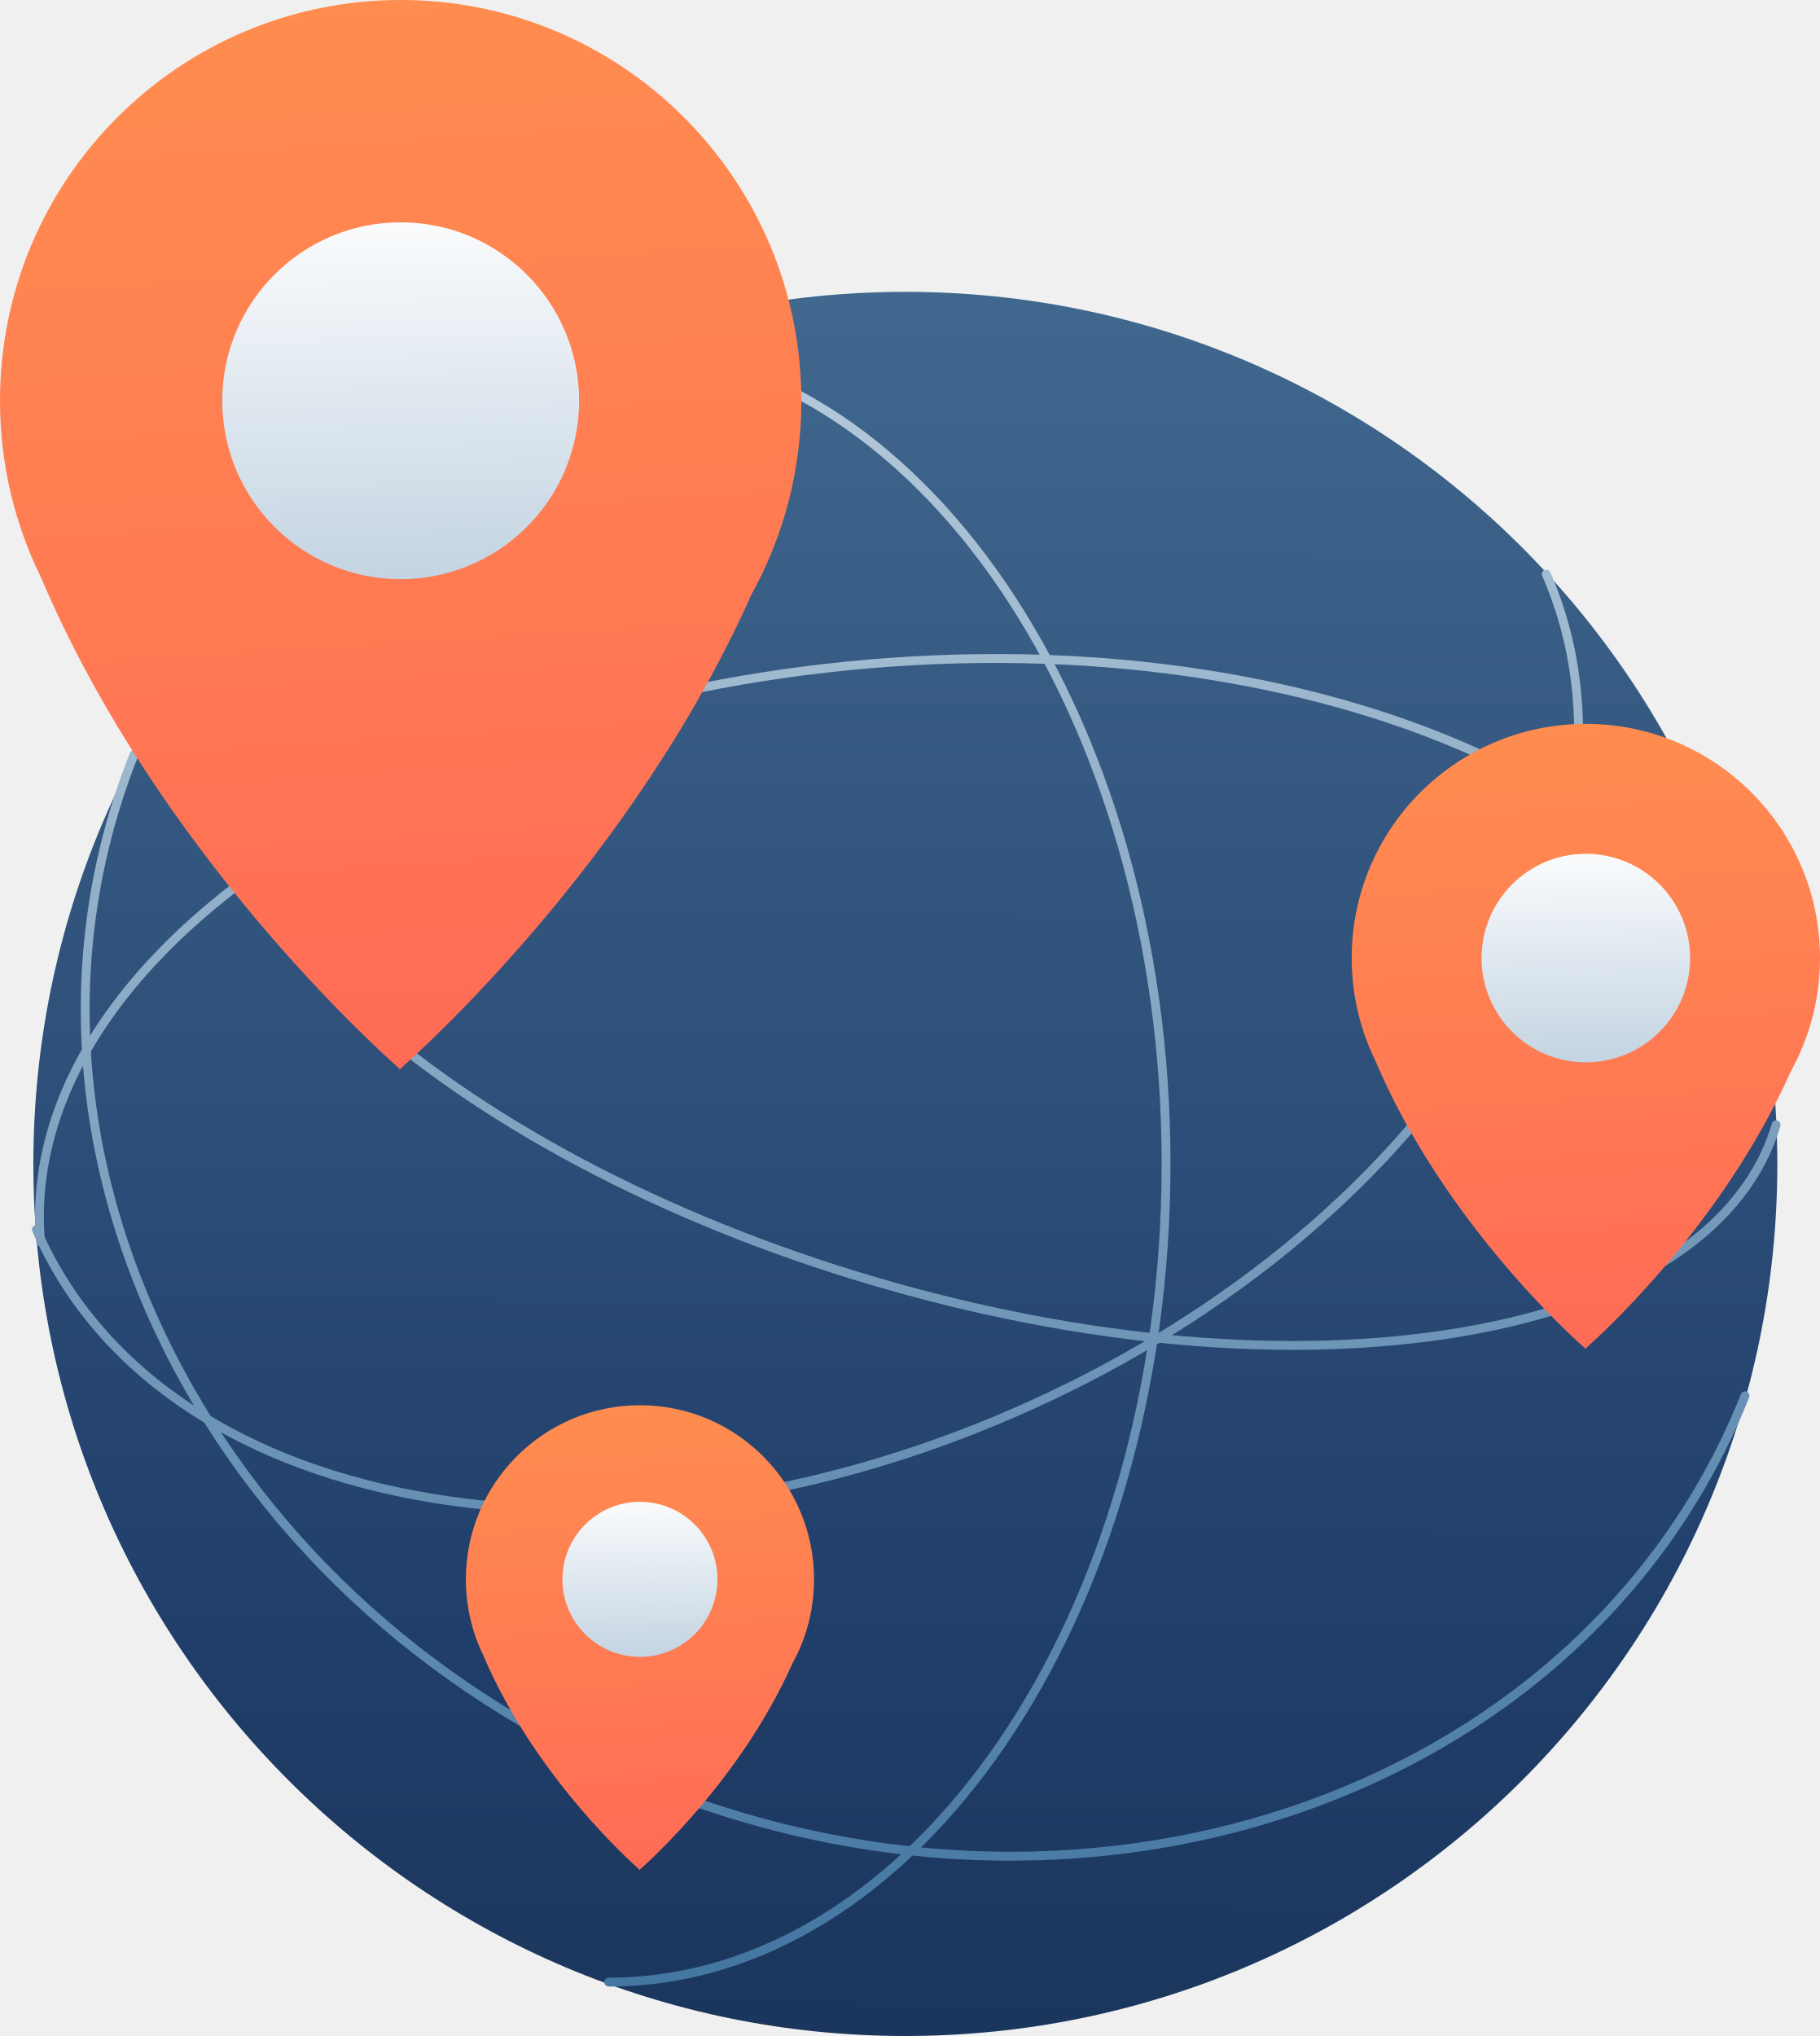
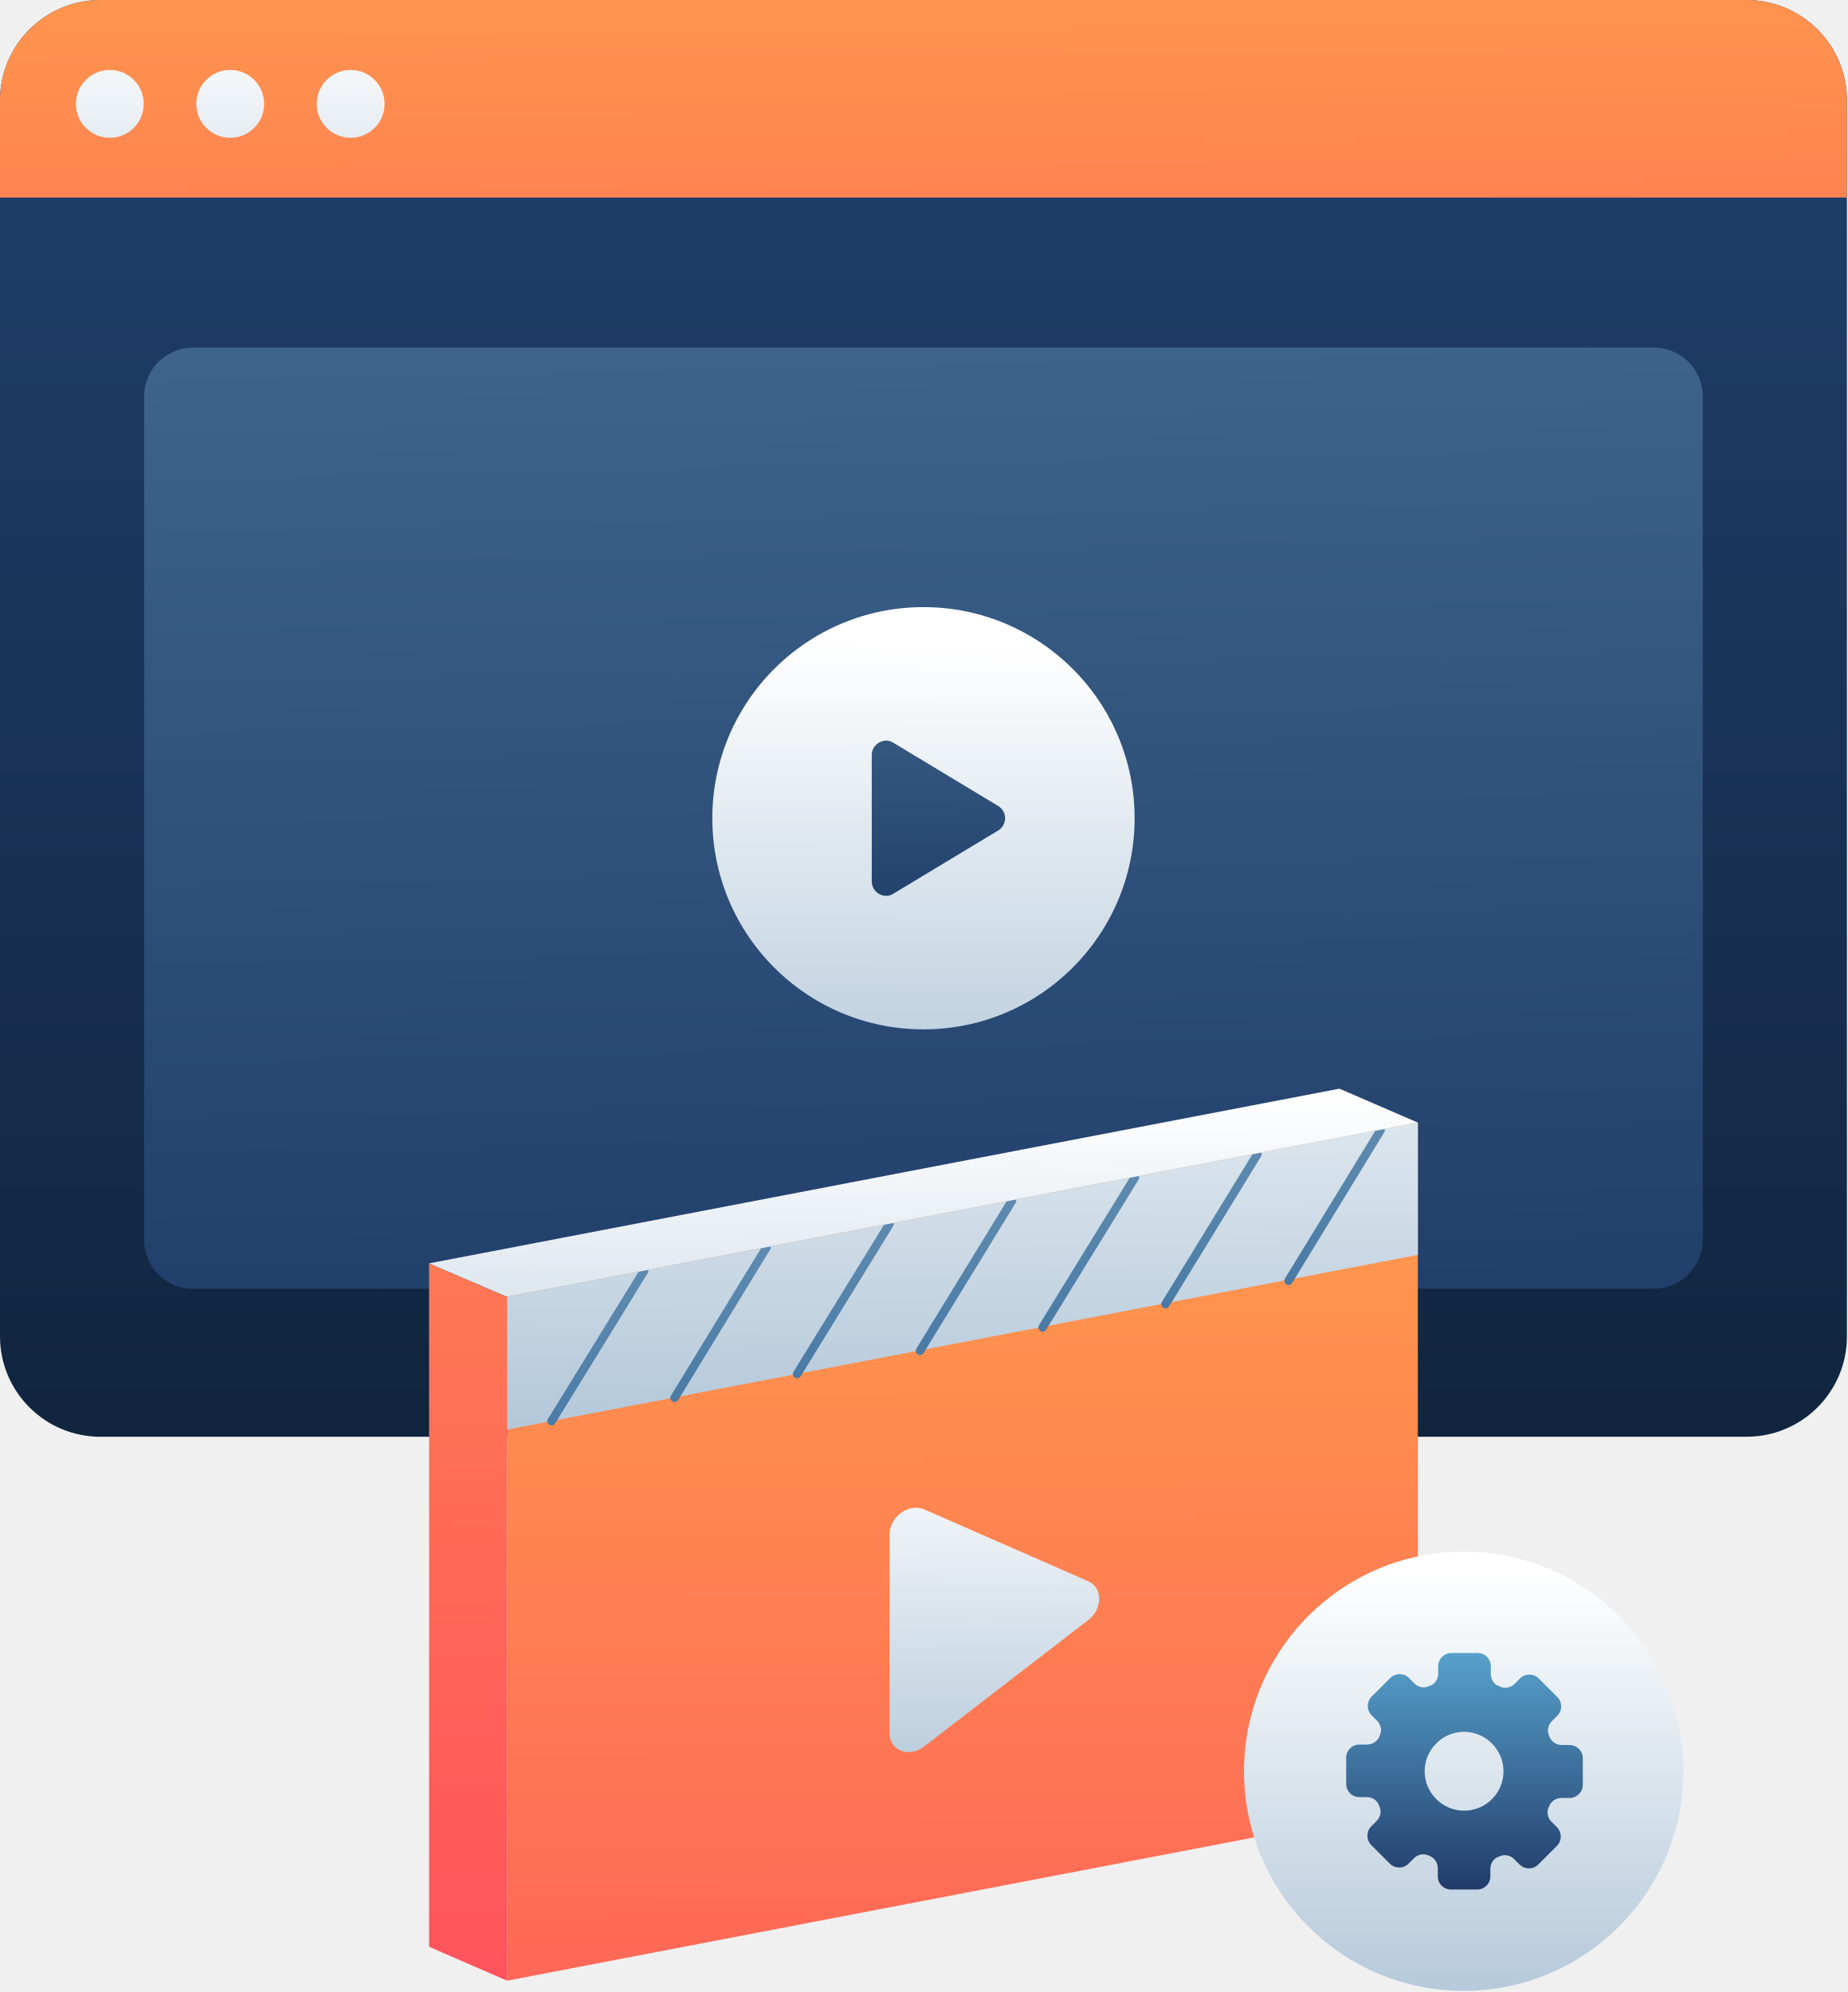
- <svg xmlns="http://www.w3.org/2000/svg" width="894" height="1000" viewBox="0 0 894 1000" fill="none">
-   <g clip-path="url(#clip0_7066_155)">
-     <path d="M873.04 571.66C873.04 808.217 681.261 999.996 444.704 999.996C208.147 999.996 16.388 808.217 16.388 571.66C16.388 335.103 208.147 143.344 444.704 143.344C681.261 143.344 873.04 335.123 873.04 571.68V571.66Z" fill="url(#paint0_linear_7066_155)" />
-     <path d="M299.001 975.672C297.803 975.672 296.828 974.697 296.828 973.499C296.828 972.301 297.803 971.326 299.001 971.326C448.765 971.326 570.608 792.035 570.608 571.684C570.608 351.332 448.765 172.041 299.001 172.041C297.803 172.041 296.828 171.066 296.828 169.868C296.828 168.67 297.803 167.695 299.001 167.695C451.162 167.695 574.953 348.936 574.953 571.704C574.953 794.472 451.162 975.713 299.001 975.713V975.672Z" fill="url(#paint1_linear_7066_155)" />
-     <path d="M281.07 743.502C254.325 743.502 228.231 741.167 203.172 736.476C111.81 719.296 45.305 672.529 15.88 604.744C15.393 603.647 15.9 602.368 17.017 601.881C18.114 601.414 19.393 601.901 19.881 603.018C48.696 669.422 114.085 715.295 203.984 732.191C294.188 749.147 398.201 734.892 496.852 692.064C595.504 649.237 676.955 582.995 726.18 505.524C775.241 428.316 786.37 349.22 757.554 282.837C757.067 281.74 757.574 280.461 758.691 279.973C759.788 279.506 761.067 279.994 761.555 281.111C790.959 348.875 779.709 429.393 729.855 507.859C680.164 586.061 598.042 652.892 498.599 696.044C426.529 727.338 351.555 743.482 281.09 743.482L281.07 743.502Z" fill="url(#paint2_linear_7066_155)" />
-     <path d="M19.942 612.111C18.825 612.111 17.87 611.259 17.769 610.121C12.062 543.352 51.925 476.684 130.006 422.444C207.436 368.65 312.789 333.661 426.631 323.934C540.188 314.227 649.176 330.96 733.531 371.067C818.272 411.356 868.106 470.409 873.832 537.361C873.934 538.559 873.04 539.615 871.842 539.717C870.644 539.818 869.588 538.925 869.487 537.727C857.912 402.36 659.39 308.379 426.976 328.26C313.886 337.926 209.284 372.63 132.463 425.997C55.723 479.324 16.51 544.57 22.074 609.736C22.175 610.934 21.282 611.99 20.084 612.091C20.023 612.091 19.962 612.091 19.901 612.091L19.942 612.111Z" fill="url(#paint3_linear_7066_155)" />
-     <path d="M496.304 913.897C438.754 913.897 379.315 902.992 321.42 879.923C215.255 837.644 129.985 761.35 81.33 665.034C32.633 568.636 26.419 463.771 63.845 369.749C64.292 368.632 65.551 368.084 66.668 368.531C67.785 368.977 68.333 370.236 67.886 371.353C30.928 464.217 37.06 567.804 85.208 663.064C133.397 758.406 217.854 833.988 323.044 875.861C540.086 962.268 778.775 876.552 855.15 684.772C855.597 683.655 856.856 683.107 857.972 683.554C859.089 684.001 859.638 685.26 859.191 686.376C802.352 829.155 656.689 913.876 496.345 913.876L496.304 913.897Z" fill="url(#paint4_linear_7066_155)" />
-     <path d="M635.143 662.984C570.445 662.984 499.452 652.221 428.336 631.244C324.608 600.641 232.942 551.904 170.214 494.029C107.099 435.788 80.761 375.172 96.052 323.328C96.397 322.171 97.596 321.521 98.753 321.866C99.91 322.211 100.56 323.409 100.215 324.567C85.411 374.725 111.323 433.778 173.158 490.841C235.399 548.269 326.456 596.641 429.555 627.081C532.654 657.501 635.387 666.314 718.829 651.876C801.742 637.539 855.556 602.002 870.36 551.843C870.705 550.686 871.903 550.036 873.06 550.381C874.218 550.726 874.868 551.924 874.523 553.082C859.231 604.926 804.199 641.539 719.56 656.161C693.12 660.73 664.771 662.984 635.103 663.004L635.143 662.984Z" fill="url(#paint5_linear_7066_155)" />
-     <path d="M194.399 331.917C260.659 331.917 314.373 278.203 314.373 211.943C314.373 145.683 260.659 91.969 194.399 91.969C128.139 91.969 74.425 145.683 74.425 211.943C74.425 278.203 128.139 331.917 194.399 331.917Z" fill="url(#paint6_linear_7066_155)" />
-     <path d="M393.632 196.816C393.632 88.133 305.519 0 196.816 0C88.112 0 0 88.133 0 196.816C0 227.906 7.229 257.311 20.063 283.466C77.37 418.548 186.175 516.043 196.085 524.754V525.384C196.085 525.384 196.207 525.282 196.45 525.059C196.694 525.262 196.816 525.384 196.816 525.384V524.754C206.523 516.225 310.962 422.61 369.141 291.954C384.737 263.748 393.632 231.338 393.632 196.816ZM196.816 109.191C245.228 109.191 284.461 148.424 284.461 196.816C284.461 245.208 245.228 284.461 196.816 284.461C148.404 284.461 109.171 245.228 109.171 196.816C109.171 148.404 148.404 109.191 196.816 109.191Z" fill="url(#paint7_linear_7066_155)" />
-     <path d="M777.577 549.512C816.292 549.512 847.677 518.128 847.677 479.412C847.677 440.697 816.292 409.312 777.577 409.312C738.862 409.312 707.477 440.697 707.477 479.412C707.477 518.128 738.862 549.512 777.577 549.512Z" fill="url(#paint8_linear_7066_155)" />
-     <path d="M893.997 470.558C893.997 407.038 842.499 355.539 778.978 355.539C715.458 355.539 663.959 407.038 663.959 470.558C663.959 488.733 668.183 505.913 675.676 521.184C709.162 600.117 772.744 657.099 778.531 662.196V662.561C778.531 662.561 778.613 662.5 778.755 662.378C778.897 662.5 778.978 662.561 778.978 662.561V662.196C784.644 657.22 845.687 602.513 879.681 526.159C888.799 509.69 893.997 490.723 893.997 470.558ZM778.978 419.344C807.266 419.344 830.192 442.27 830.192 470.558C830.192 498.846 807.266 521.773 778.978 521.773C750.69 521.773 727.764 498.846 727.764 470.558C727.764 442.27 750.69 419.344 778.978 419.344Z" fill="url(#paint9_linear_7066_155)" />
-     <path d="M313.297 834.413C342.086 834.413 365.425 811.074 365.425 782.284C365.425 753.495 342.086 730.156 313.297 730.156C284.507 730.156 261.168 753.495 261.168 782.284C261.168 811.074 284.507 834.413 313.297 834.413Z" fill="url(#paint10_linear_7066_155)" />
-     <path d="M399.866 775.708C399.866 728.494 361.587 690.195 314.353 690.195C267.119 690.195 228.84 728.494 228.84 775.708C228.84 789.212 231.987 802.006 237.552 813.358C262.448 872.045 309.723 914.405 314.028 918.203V918.487C314.028 918.487 314.089 918.446 314.19 918.345C314.292 918.426 314.353 918.487 314.353 918.487V918.203C318.577 914.507 363.963 873.832 389.225 817.053C396.007 804.808 399.866 790.715 399.866 775.729V775.708ZM314.353 737.633C335.391 737.633 352.429 754.69 352.429 775.708C352.429 796.726 335.371 813.784 314.353 813.784C293.335 813.784 276.277 796.726 276.277 775.708C276.277 754.69 293.335 737.633 314.353 737.633Z" fill="url(#paint11_linear_7066_155)" />
+ <svg xmlns="http://www.w3.org/2000/svg" width="879" height="948" viewBox="0 0 879 948" fill="none">
+   <g clip-path="url(#clip0_7837_106)">
+     <path d="M831.044 683.76H47.817C21.386 683.76 0 662.374 0 635.943V47.817C0 21.386 21.386 0 47.817 0H831.044C857.474 0 878.861 21.386 878.861 47.817V635.943C878.861 662.374 857.474 683.76 831.044 683.76Z" fill="url(#paint0_linear_7837_106)" />
+     <path d="M787.06 613.35H91.8C78.887 613.35 68.598 602.858 68.598 590.147V188.648C68.598 175.735 79.089 165.445 91.8 165.445H787.06C799.973 165.445 810.263 175.937 810.263 188.648V589.946C810.263 602.858 799.771 613.35 787.06 613.35Z" fill="url(#paint1_linear_7837_106)" />
+     <path d="M878.861 94.019V47.817C878.861 21.386 857.474 0 831.044 0H47.817C21.386 0 0 21.386 0 47.817V94.019H878.861Z" fill="url(#paint2_linear_7837_106)" />
+     <path d="M52.256 65.578C61.174 65.578 68.397 58.355 68.397 49.438C68.397 40.52 61.174 33.297 52.256 33.297C43.338 33.297 36.115 40.52 36.115 49.438C36.115 58.355 43.338 65.578 52.256 65.578Z" fill="url(#paint3_linear_7837_106)" />
+     <path d="M109.555 65.578C118.472 65.578 125.695 58.355 125.695 49.438C125.695 40.52 118.472 33.297 109.555 33.297C100.637 33.297 93.414 40.52 93.414 49.438C93.414 58.355 100.637 65.578 109.555 65.578Z" fill="url(#paint4_linear_7837_106)" />
+     <path d="M166.854 65.578C175.771 65.578 182.994 58.355 182.994 49.438C182.994 40.52 175.771 33.297 166.854 33.297C157.936 33.297 150.713 40.52 150.713 49.438C150.713 58.355 157.936 65.578 166.854 65.578Z" fill="url(#paint5_linear_7837_106)" />
+     <path d="M439.431 489.881C494.915 489.881 539.907 444.909 539.907 389.406C539.907 333.902 494.915 288.93 439.431 288.93C383.947 288.93 338.955 333.922 338.955 389.406C338.955 444.889 383.947 489.881 439.431 489.881Z" fill="url(#paint6_linear_7837_106)" />
+     <path d="M414.816 359.335V419.459C414.816 424.705 420.667 428.135 425.106 425.31L474.94 395.248C479.379 392.625 479.379 386.169 474.94 383.546L425.106 353.484C420.667 350.659 414.816 354.089 414.816 359.335Z" fill="url(#paint7_linear_7837_106)" />
+     <path d="M241.303 942.618L204.18 926.477V601.242L241.303 617.181V942.618Z" fill="url(#paint8_linear_7837_106)" />
+     <path d="M241.303 942.61L674.68 859.485V534.25L241.303 617.173V942.61Z" fill="url(#paint9_linear_7837_106)" />
+     <path d="M241.303 680.323L674.68 597.199V534.25L241.303 617.173V680.323Z" fill="url(#paint10_linear_7837_106)" />
+     <path d="M307.519 603.174C306.571 602.588 305.32 602.891 304.735 603.839L260.752 675.262C260.167 676.21 260.469 677.461 261.417 678.046C261.74 678.248 262.103 678.349 262.467 678.349C263.153 678.349 263.798 678.006 264.182 677.38L308.165 605.958C308.75 605.009 308.447 603.759 307.499 603.174H307.519Z" fill="url(#paint11_linear_7837_106)" />
+     <path d="M365.827 591.869C364.878 591.284 363.628 591.586 363.063 592.535L319.281 664.159C318.696 665.107 318.998 666.358 319.947 666.923C320.27 667.125 320.633 667.226 320.996 667.226C321.682 667.226 322.348 666.883 322.711 666.257L366.492 594.633C367.078 593.685 366.775 592.434 365.827 591.869Z" fill="url(#paint12_linear_7837_106)" />
+     <path d="M424.338 580.775C423.389 580.19 422.139 580.493 421.553 581.441L377.57 652.863C376.985 653.812 377.288 655.063 378.236 655.648C378.559 655.849 378.922 655.95 379.285 655.95C379.971 655.95 380.617 655.607 381 654.982L424.983 583.559C425.568 582.611 425.266 581.36 424.317 580.775H424.338Z" fill="url(#paint13_linear_7837_106)" />
+     <path d="M482.646 569.674C481.697 569.088 480.447 569.391 479.861 570.339L436.08 641.762C435.495 642.71 435.797 643.961 436.746 644.546C437.068 644.748 437.432 644.849 437.795 644.849C438.481 644.849 439.147 644.506 439.51 643.88L483.291 572.458C483.876 571.51 483.574 570.259 482.626 569.674H482.646Z" fill="url(#paint14_linear_7837_106)" />
+     <path d="M541.156 558.58C540.208 557.995 538.957 558.297 538.372 559.246L494.388 630.668C493.803 631.616 494.106 632.867 495.054 633.452C495.377 633.654 495.74 633.755 496.103 633.755C496.789 633.755 497.435 633.412 497.818 632.787L541.802 561.364C542.387 560.416 542.084 559.165 541.136 558.58H541.156Z" fill="url(#paint15_linear_7837_106)" />
+     <path d="M599.464 547.486C598.516 546.901 597.265 547.204 596.68 548.152L552.898 619.574C552.313 620.523 552.616 621.774 553.564 622.359C553.887 622.56 554.25 622.661 554.613 622.661C555.299 622.661 555.965 622.318 556.328 621.693L600.11 550.27C600.695 549.322 600.392 548.071 599.444 547.486H599.464Z" fill="url(#paint16_linear_7837_106)" />
+     <path d="M657.975 536.181C657.027 535.596 655.776 535.899 655.211 536.847L611.429 608.471C610.844 609.42 611.147 610.671 612.095 611.236C612.418 611.437 612.781 611.538 613.144 611.538C613.83 611.538 614.496 611.195 614.859 610.57L658.641 538.945C659.226 537.997 658.923 536.746 657.975 536.181Z" fill="url(#paint17_linear_7837_106)" />
+     <path d="M241.303 617.173L674.681 534.25L637.356 518.109L204.18 601.234L241.303 617.173Z" fill="url(#paint18_linear_7837_106)" />
+     <path d="M423.289 730.171V824.796C423.289 833.068 432.368 836.699 439.631 831.252L517.914 770.926C524.774 765.68 524.774 755.592 517.914 752.566L439.631 718.267C432.368 715.241 423.289 721.899 423.289 730.171Z" fill="url(#paint19_linear_7837_106)" />
+     <path d="M696.47 947.459C754.193 947.459 800.981 900.672 800.981 842.948C800.981 785.225 754.193 738.438 696.47 738.438C638.747 738.438 591.959 785.225 591.959 842.948C591.959 900.672 638.747 947.459 696.47 947.459Z" fill="url(#paint20_linear_7837_106)" />
+     <path d="M715.436 842.947C715.436 853.438 706.963 861.711 696.673 861.711C686.383 861.711 677.909 853.237 677.909 842.947C677.909 832.657 686.383 824.183 696.673 824.183C706.963 824.183 715.436 832.657 715.436 842.947ZM746.709 830.438H743.077C740.454 830.438 738.033 828.824 737.226 826.201C736.016 823.78 736.621 820.955 738.437 819.139L741.06 816.517C743.481 814.095 743.481 810.06 741.06 807.639L732.182 798.762C729.761 796.341 725.726 796.341 723.305 798.762L720.682 801.385C718.866 803.2 715.84 803.806 713.621 802.595C710.998 801.788 709.384 799.367 709.384 796.542V792.911C709.384 789.481 706.559 786.656 703.129 786.656H690.62C687.19 786.656 684.366 789.481 684.366 792.911V796.542C684.366 799.165 682.752 801.586 680.129 802.393C677.708 803.604 674.883 802.999 673.067 801.183L670.444 798.56C668.023 796.139 663.988 796.139 661.567 798.56L652.69 807.437C650.268 809.859 650.268 813.894 652.69 816.315L655.312 818.938C657.128 820.753 657.733 823.78 656.523 825.999C655.716 828.42 653.295 830.236 650.672 830.236H646.839C643.409 830.236 640.584 833.061 640.584 836.491V849C640.584 852.43 643.409 855.254 646.839 855.254H650.47C653.093 855.254 655.514 856.868 656.321 859.491C657.532 861.912 656.926 864.737 655.111 866.553L652.488 869.176C650.067 871.597 650.067 875.632 652.488 878.053L661.365 886.93C663.786 889.351 667.821 889.351 670.243 886.93L672.865 884.307C674.681 882.492 677.708 881.886 679.927 883.097C682.348 883.904 684.164 886.325 684.164 888.948V892.983C684.164 896.413 686.989 899.238 690.418 899.238H702.927C706.357 899.238 709.182 896.413 709.182 892.983V889.351C709.182 886.729 710.796 884.307 713.419 883.5C715.84 882.29 718.665 882.895 720.48 884.711L723.103 887.334C725.524 889.755 729.56 889.755 731.981 887.334L740.858 878.456C743.279 876.035 743.279 872 740.858 869.579L738.235 866.956C736.419 865.14 735.814 862.114 737.025 859.895C737.832 857.474 740.253 855.658 742.876 855.658H746.911C750.341 855.658 753.165 852.833 753.165 849.403V836.692C753.165 833.263 750.341 830.438 746.709 830.438Z" fill="url(#paint21_linear_7837_106)" />
  </g>
  <defs>
-     <linearGradient id="paint0_linear_7066_155" x1="441.881" y1="1663.49" x2="446.328" y2="-52.376" gradientUnits="userSpaceOnUse">
+     <linearGradient id="paint0_linear_7837_106" x1="439.43" y1="937.573" x2="439.43" y2="-788.836" gradientUnits="userSpaceOnUse">
      <stop stop-color="#0A1A2C" />
      <stop offset="0.5" stop-color="#203E6A" />
      <stop offset="1" stop-color="#4A7499" />
    </linearGradient>
-     <linearGradient id="paint1_linear_7066_155" x1="453.842" y1="1045.49" x2="366.116" y2="-334.701" gradientUnits="userSpaceOnUse">
+     <linearGradient id="paint1_linear_7837_106" x1="457.831" y1="1277.92" x2="430.835" y2="-25.883" gradientUnits="userSpaceOnUse">
+       <stop stop-color="#0A1A2C" />
+       <stop offset="0.5" stop-color="#203E6A" />
+       <stop offset="1" stop-color="#4A7499" />
+     </linearGradient>
+     <linearGradient id="paint2_linear_7837_106" x1="442.356" y1="603.42" x2="438.2" y2="-152.731" gradientUnits="userSpaceOnUse">
+       <stop stop-color="#FF2A64" />
+       <stop offset="1" stop-color="#FFAF48" />
+     </linearGradient>
+     <linearGradient id="paint3_linear_7837_106" x1="50.682" y1="440.264" x2="52.417" y2="10.397" gradientUnits="userSpaceOnUse">
      <stop stop-color="#386E9C" />
      <stop offset="1" stop-color="white" />
    </linearGradient>
-     <linearGradient id="paint2_linear_7066_155" x1="432.763" y1="1046.83" x2="345.037" y2="-333.36" gradientUnits="userSpaceOnUse">
+     <linearGradient id="paint4_linear_7837_106" x1="107.981" y1="440.506" x2="109.716" y2="10.619" gradientUnits="userSpaceOnUse">
      <stop stop-color="#386E9C" />
      <stop offset="1" stop-color="white" />
    </linearGradient>
-     <linearGradient id="paint3_linear_7066_155" x1="475.692" y1="1044.08" x2="387.966" y2="-336.085" gradientUnits="userSpaceOnUse">
+     <linearGradient id="paint5_linear_7837_106" x1="165.26" y1="440.728" x2="167.015" y2="10.861" gradientUnits="userSpaceOnUse">
      <stop stop-color="#386E9C" />
      <stop offset="1" stop-color="white" />
    </linearGradient>
-     <linearGradient id="paint4_linear_7066_155" x1="477.946" y1="1043.94" x2="390.22" y2="-336.225" gradientUnits="userSpaceOnUse">
+     <linearGradient id="paint6_linear_7837_106" x1="437.373" y1="901.59" x2="439.774" y2="305.817" gradientUnits="userSpaceOnUse">
      <stop stop-color="#386E9C" />
      <stop offset="1" stop-color="white" />
    </linearGradient>
-     <linearGradient id="paint5_linear_7066_155" x1="520.51" y1="1041.24" x2="432.784" y2="-338.925" gradientUnits="userSpaceOnUse">
+     <linearGradient id="paint7_linear_7837_106" x1="449.378" y1="613.309" x2="444.616" y2="262.995" gradientUnits="userSpaceOnUse">
+       <stop stop-color="#0A1A2C" />
+       <stop offset="0.5" stop-color="#203E6A" />
+       <stop offset="1" stop-color="#4A7499" />
+     </linearGradient>
+     <linearGradient id="paint8_linear_7837_106" x1="217.072" y1="1321.02" x2="229.743" y2="93.456" gradientUnits="userSpaceOnUse">
+       <stop stop-color="#FF2A64" />
+       <stop offset="1" stop-color="#FFAF48" />
+     </linearGradient>
+     <linearGradient id="paint9_linear_7837_106" x1="460.191" y1="1401.77" x2="456.882" y2="404.156" gradientUnits="userSpaceOnUse">
+       <stop stop-color="#FF2A64" />
+       <stop offset="1" stop-color="#FFAF48" />
+     </linearGradient>
+     <linearGradient id="paint10_linear_7837_106" x1="462.693" y1="1107.1" x2="456.176" y2="414.425" gradientUnits="userSpaceOnUse">
      <stop stop-color="#386E9C" />
      <stop offset="1" stop-color="white" />
    </linearGradient>
-     <linearGradient id="paint6_linear_7066_155" x1="206.157" y1="738.362" x2="191.719" y2="92.822" gradientUnits="userSpaceOnUse">
+     <linearGradient id="paint11_linear_7837_106" x1="301.588" y1="725.237" x2="184.245" y2="145.04" gradientUnits="userSpaceOnUse">
      <stop stop-color="#386E9C" />
      <stop offset="1" stop-color="white" />
    </linearGradient>
-     <linearGradient id="paint7_linear_7066_155" x1="281.374" y1="1527.39" x2="150.881" y2="-525.871" gradientUnits="userSpaceOnUse">
-       <stop stop-color="#FF2A64" />
-       <stop offset="1" stop-color="#FFAF48" />
-     </linearGradient>
-     <linearGradient id="paint8_linear_7066_155" x1="784.461" y1="787.024" x2="776.013" y2="409.78" gradientUnits="userSpaceOnUse">
+     <linearGradient id="paint12_linear_7837_106" x1="359.895" y1="713.449" x2="242.532" y2="133.231" gradientUnits="userSpaceOnUse">
      <stop stop-color="#386E9C" />
      <stop offset="1" stop-color="white" />
    </linearGradient>
-     <linearGradient id="paint9_linear_7066_155" x1="828.405" y1="1248.11" x2="752.152" y2="48.233" gradientUnits="userSpaceOnUse">
-       <stop stop-color="#FF2A64" />
-       <stop offset="1" stop-color="#FFAF48" />
-     </linearGradient>
-     <linearGradient id="paint10_linear_7066_155" x1="318.414" y1="1011" x2="312.139" y2="730.522" gradientUnits="userSpaceOnUse">
+     <linearGradient id="paint13_linear_7837_106" x1="418.184" y1="701.649" x2="300.821" y2="121.451" gradientUnits="userSpaceOnUse">
      <stop stop-color="#386E9C" />
      <stop offset="1" stop-color="white" />
    </linearGradient>
-     <linearGradient id="paint11_linear_7066_155" x1="351.109" y1="1353.85" x2="294.391" y2="461.721" gradientUnits="userSpaceOnUse">
-       <stop stop-color="#FF2A64" />
-       <stop offset="1" stop-color="#FFAF48" />
+     <linearGradient id="paint14_linear_7837_106" x1="476.452" y1="689.861" x2="359.109" y2="109.664" gradientUnits="userSpaceOnUse">
+       <stop stop-color="#386E9C" />
+       <stop offset="1" stop-color="white" />
    </linearGradient>
-     <clipPath id="clip0_7066_155">
-       <rect width="893.997" height="1000" fill="white" />
+     <linearGradient id="paint15_linear_7837_106" x1="534.72" y1="678.081" x2="417.377" y2="97.884" gradientUnits="userSpaceOnUse">
+       <stop stop-color="#386E9C" />
+       <stop offset="1" stop-color="white" />
+     </linearGradient>
+     <linearGradient id="paint16_linear_7837_106" x1="592.988" y1="666.302" x2="475.645" y2="86.105" gradientUnits="userSpaceOnUse">
+       <stop stop-color="#386E9C" />
+       <stop offset="1" stop-color="white" />
+     </linearGradient>
+     <linearGradient id="paint17_linear_7837_106" x1="651.378" y1="654.493" x2="534.035" y2="74.295" gradientUnits="userSpaceOnUse">
+       <stop stop-color="#386E9C" />
+       <stop offset="1" stop-color="white" />
+     </linearGradient>
+     <linearGradient id="paint18_linear_7837_106" x1="447.4" y1="1064.23" x2="438.744" y2="524.767" gradientUnits="userSpaceOnUse">
+       <stop stop-color="#386E9C" />
+       <stop offset="1" stop-color="white" />
+     </linearGradient>
+     <linearGradient id="paint19_linear_7837_106" x1="475.363" y1="1134.76" x2="472.478" y2="683.565" gradientUnits="userSpaceOnUse">
+       <stop stop-color="#386E9C" />
+       <stop offset="1" stop-color="white" />
+     </linearGradient>
+     <linearGradient id="paint20_linear_7837_106" x1="696.47" y1="1287.22" x2="696.47" y2="747.779" gradientUnits="userSpaceOnUse">
+       <stop stop-color="#386E9C" />
+       <stop offset="1" stop-color="white" />
+     </linearGradient>
+     <linearGradient id="paint21_linear_7837_106" x1="696.875" y1="898.559" x2="696.875" y2="778.478" gradientUnits="userSpaceOnUse">
+       <stop stop-color="#223C6A" />
+       <stop offset="1" stop-color="#5BA8D3" />
+     </linearGradient>
+     <clipPath id="clip0_7837_106">
+       <rect width="878.861" height="947.459" fill="white" />
    </clipPath>
  </defs>
</svg>
